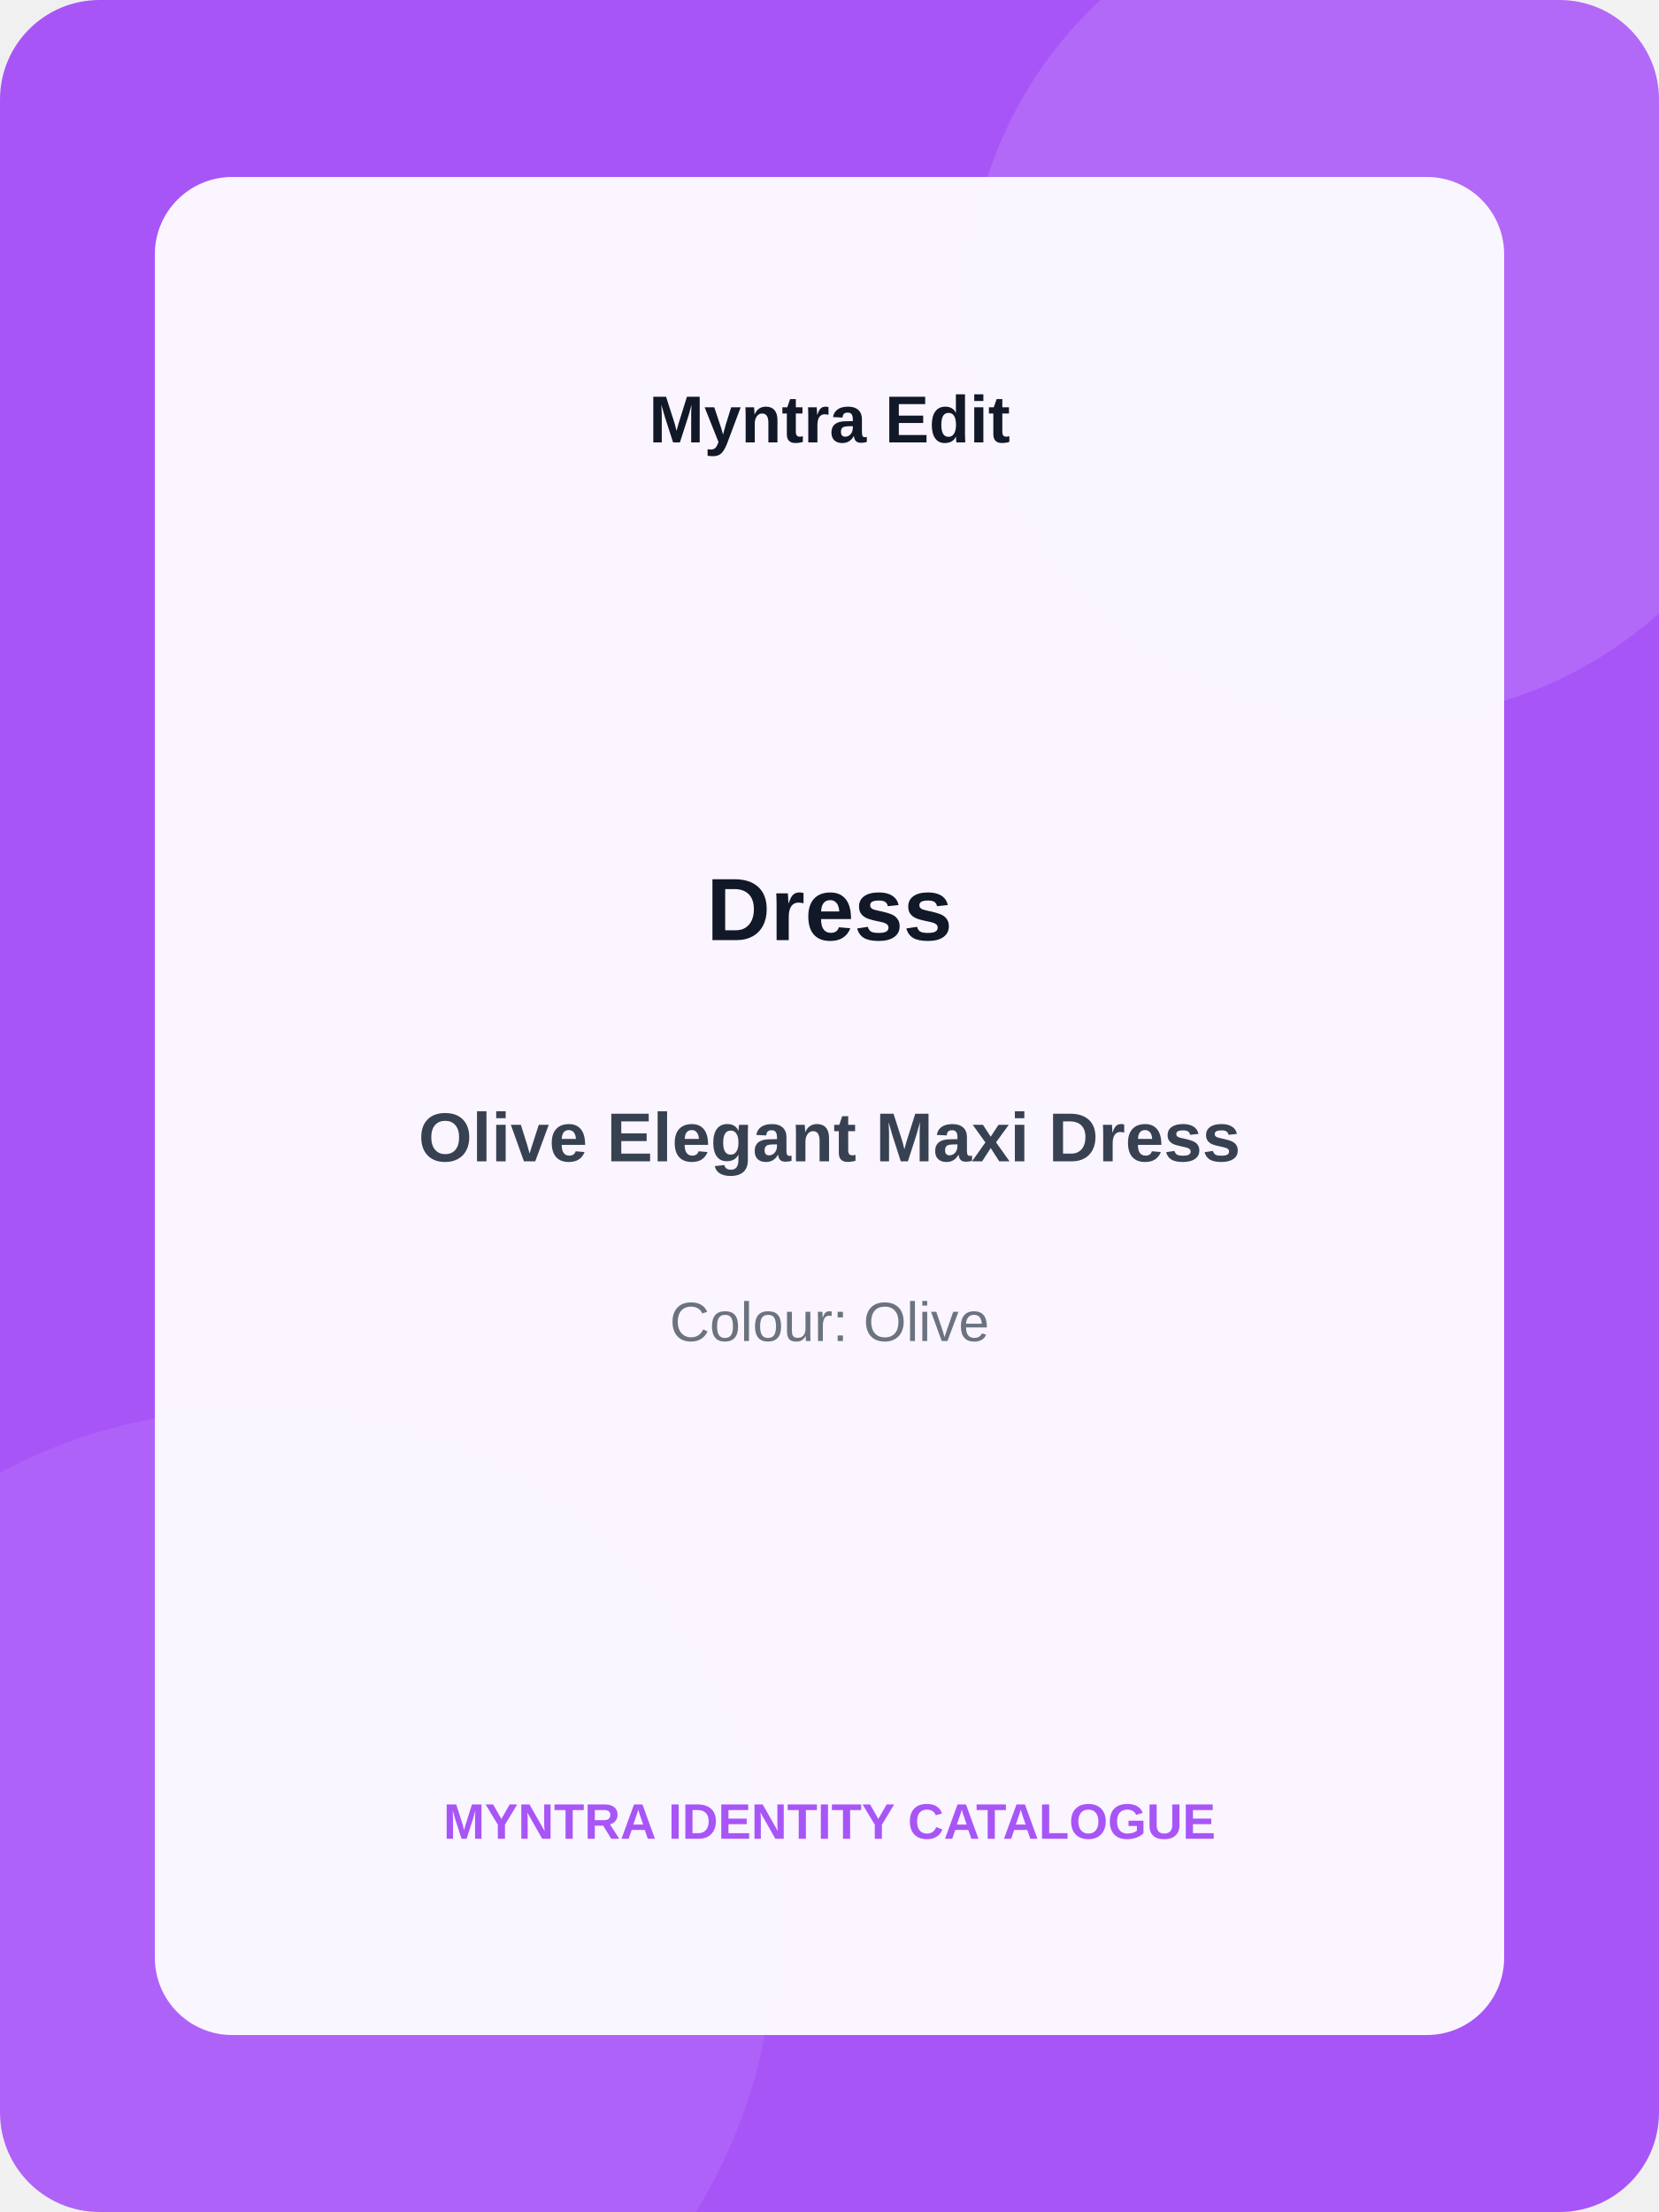
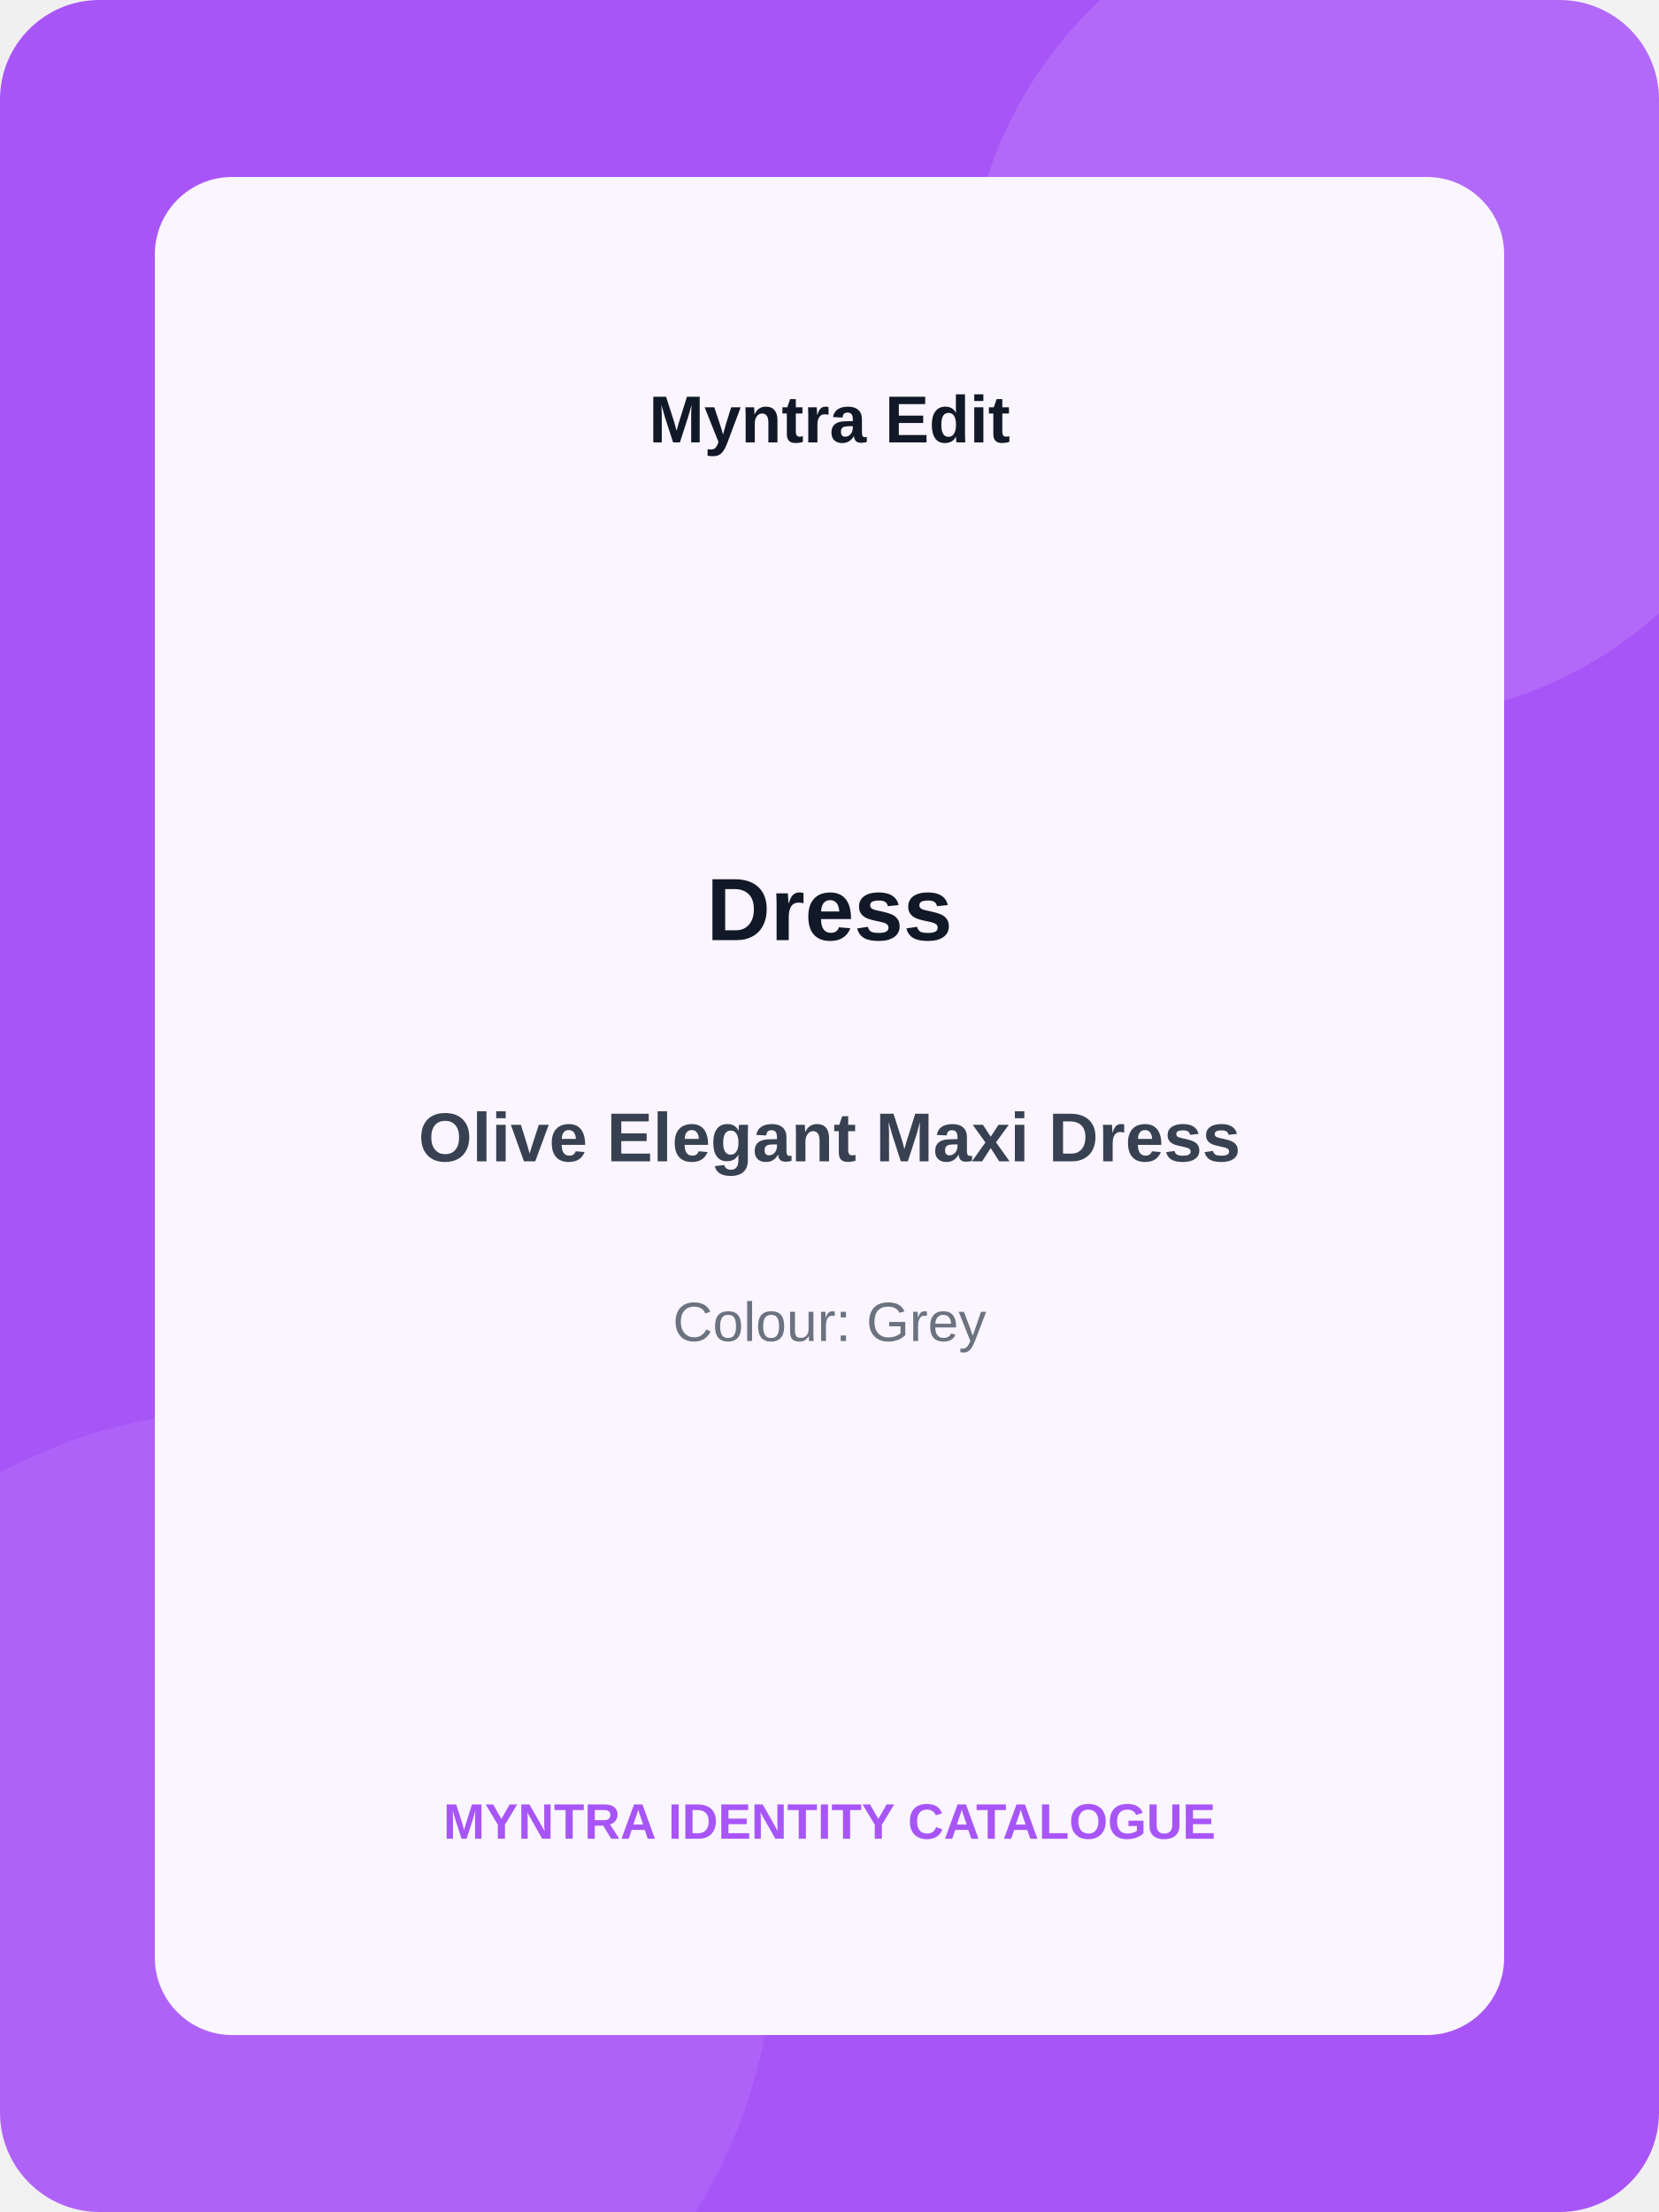
<svg xmlns="http://www.w3.org/2000/svg" width="600" height="800" viewBox="0 0 600 800" role="img" aria-labelledby="title description">
  <rect width="600" height="800" rx="36" fill="#a855f7" />
  <circle cx="500" cy="110" r="150" fill="#ffffff" opacity="0.12" />
  <circle cx="90" cy="700" r="190" fill="#ffffff" opacity="0.08" />
  <rect x="56" y="64" width="488" height="672" rx="28" fill="#ffffff" opacity="0.94" />
  <text x="300" y="160" text-anchor="middle" font-family="Arial, sans-serif" font-size="24" font-weight="700" fill="#111827">
    Myntra Edit
  </text>
  <text x="300" y="340" text-anchor="middle" font-family="Arial, sans-serif" font-size="32" font-weight="700" fill="#111827">
    Dress
  </text>
  <text x="300" y="420" text-anchor="middle" font-family="Arial, sans-serif" font-size="25" font-weight="600" fill="#374151">
    Olive Elegant Maxi Dress
  </text>
  <text x="300" y="485" text-anchor="middle" font-family="Arial, sans-serif" font-size="20" fill="#6b7280">
-     Colour: Olive
+     Colour: Grey
  </text>
  <text x="300" y="665" text-anchor="middle" font-family="Arial, sans-serif" font-size="18" font-weight="700" fill="#a855f7">
    MYNTRA IDENTITY CATALOGUE
  </text>
</svg>
